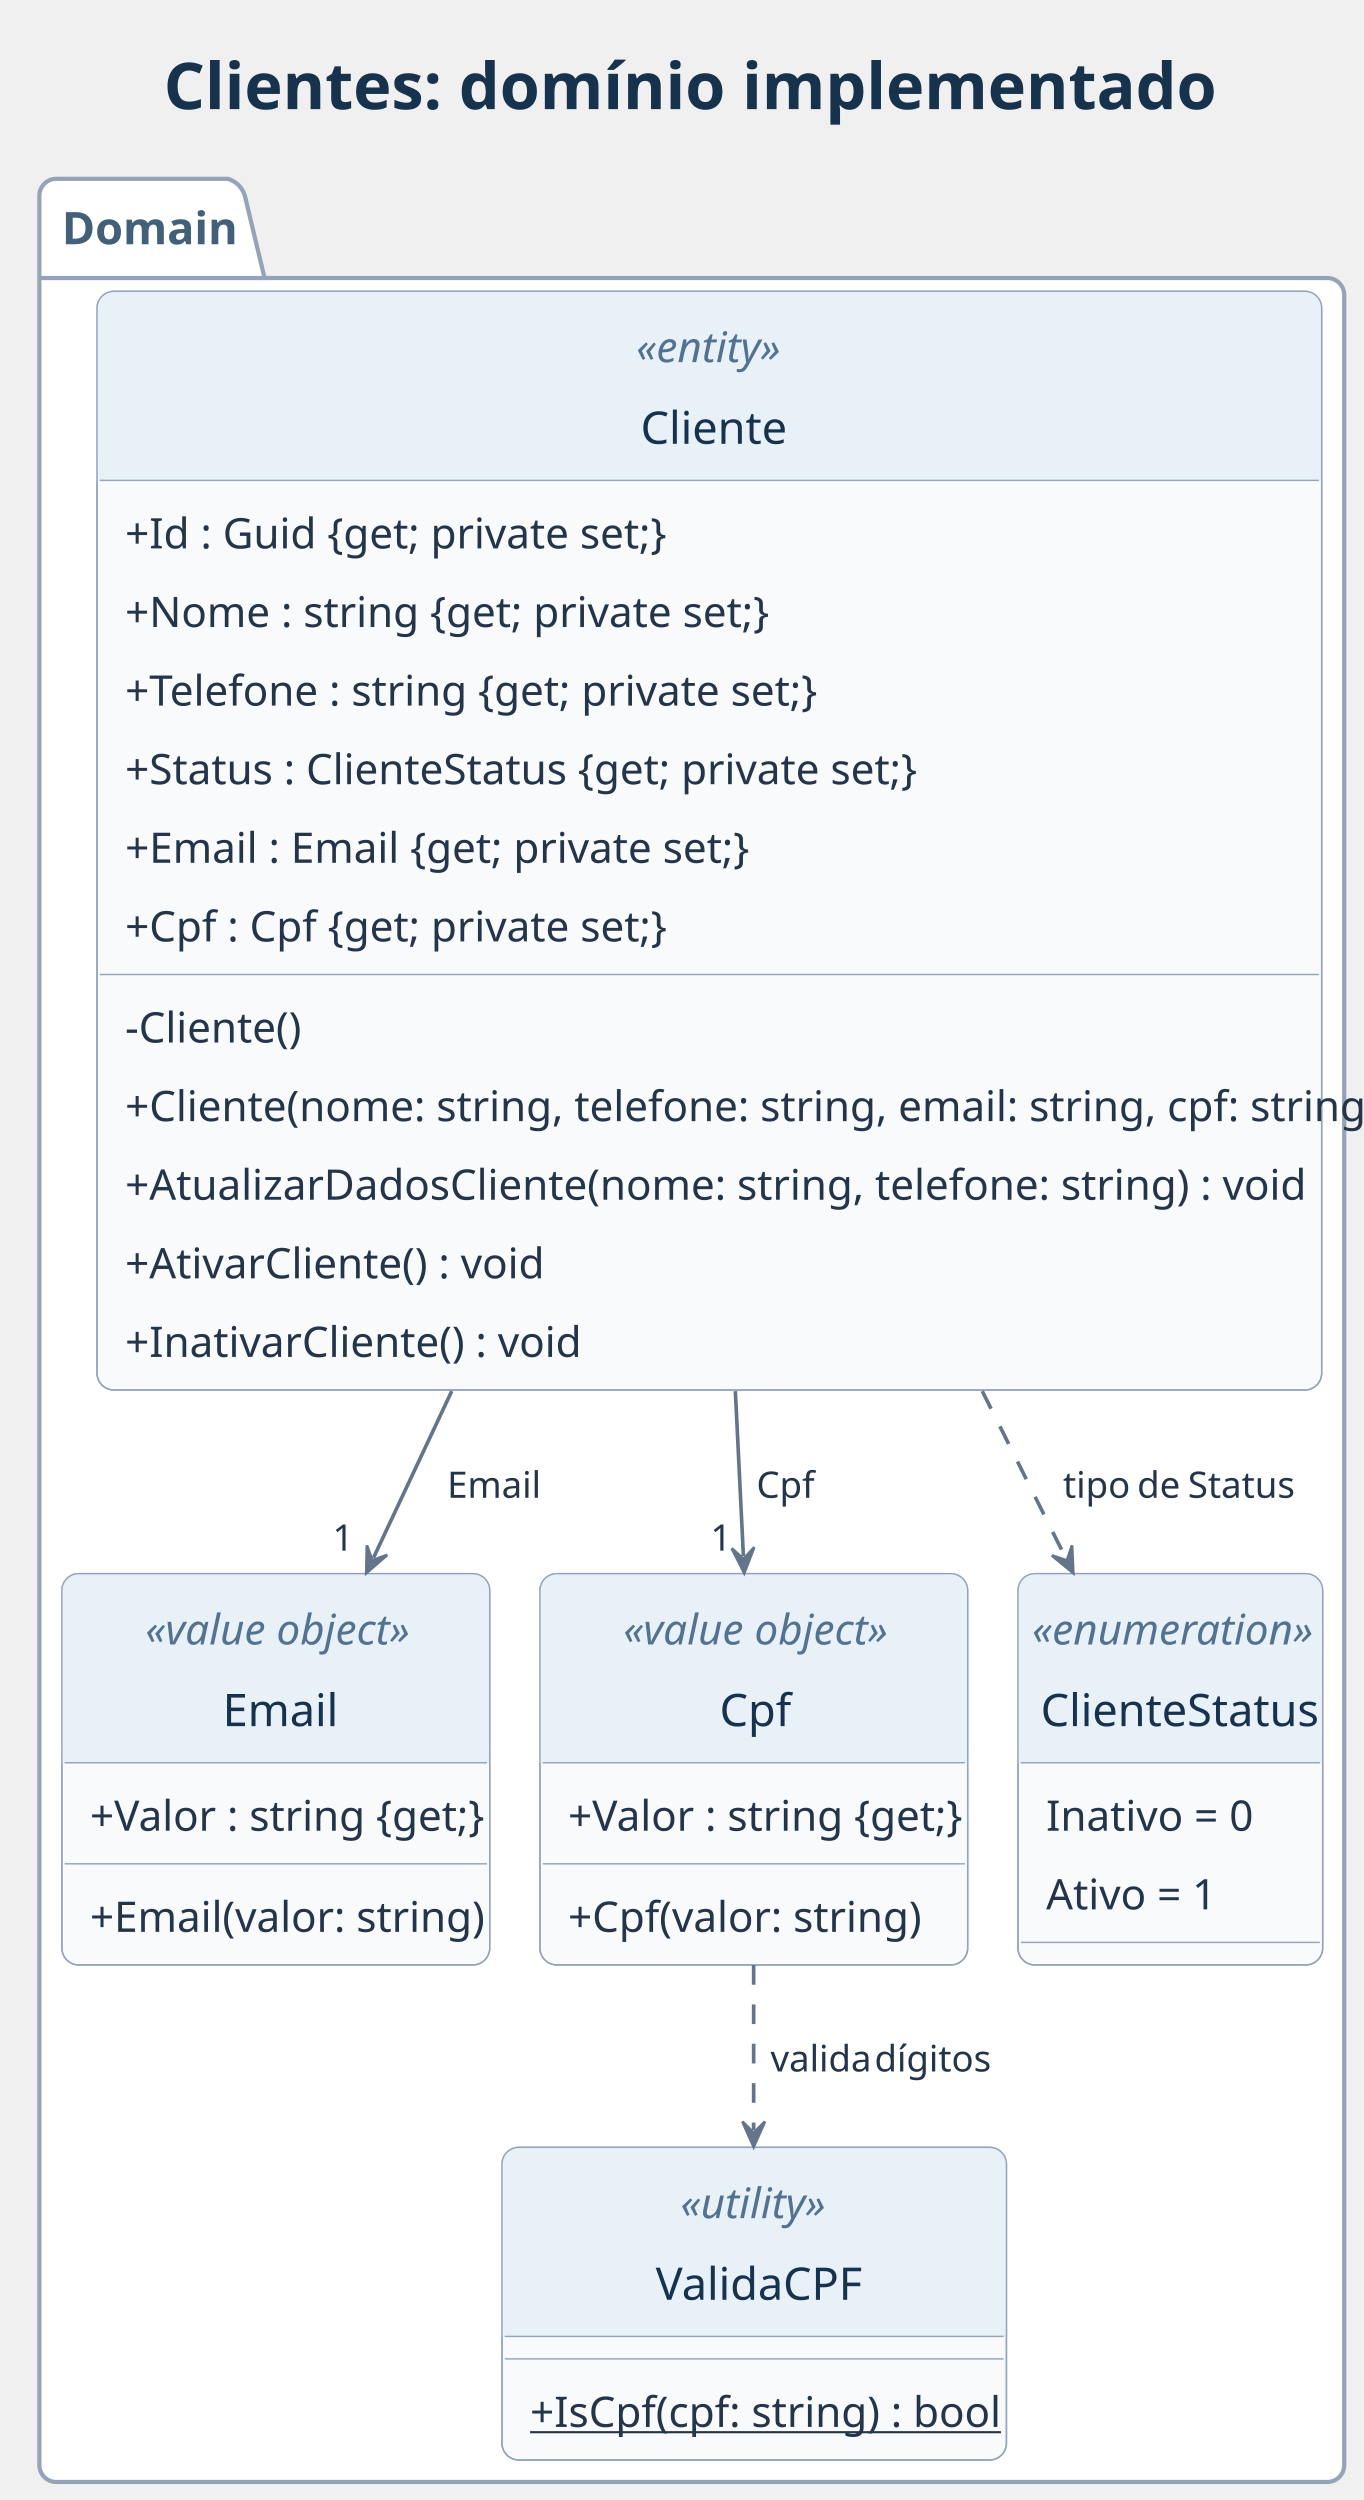
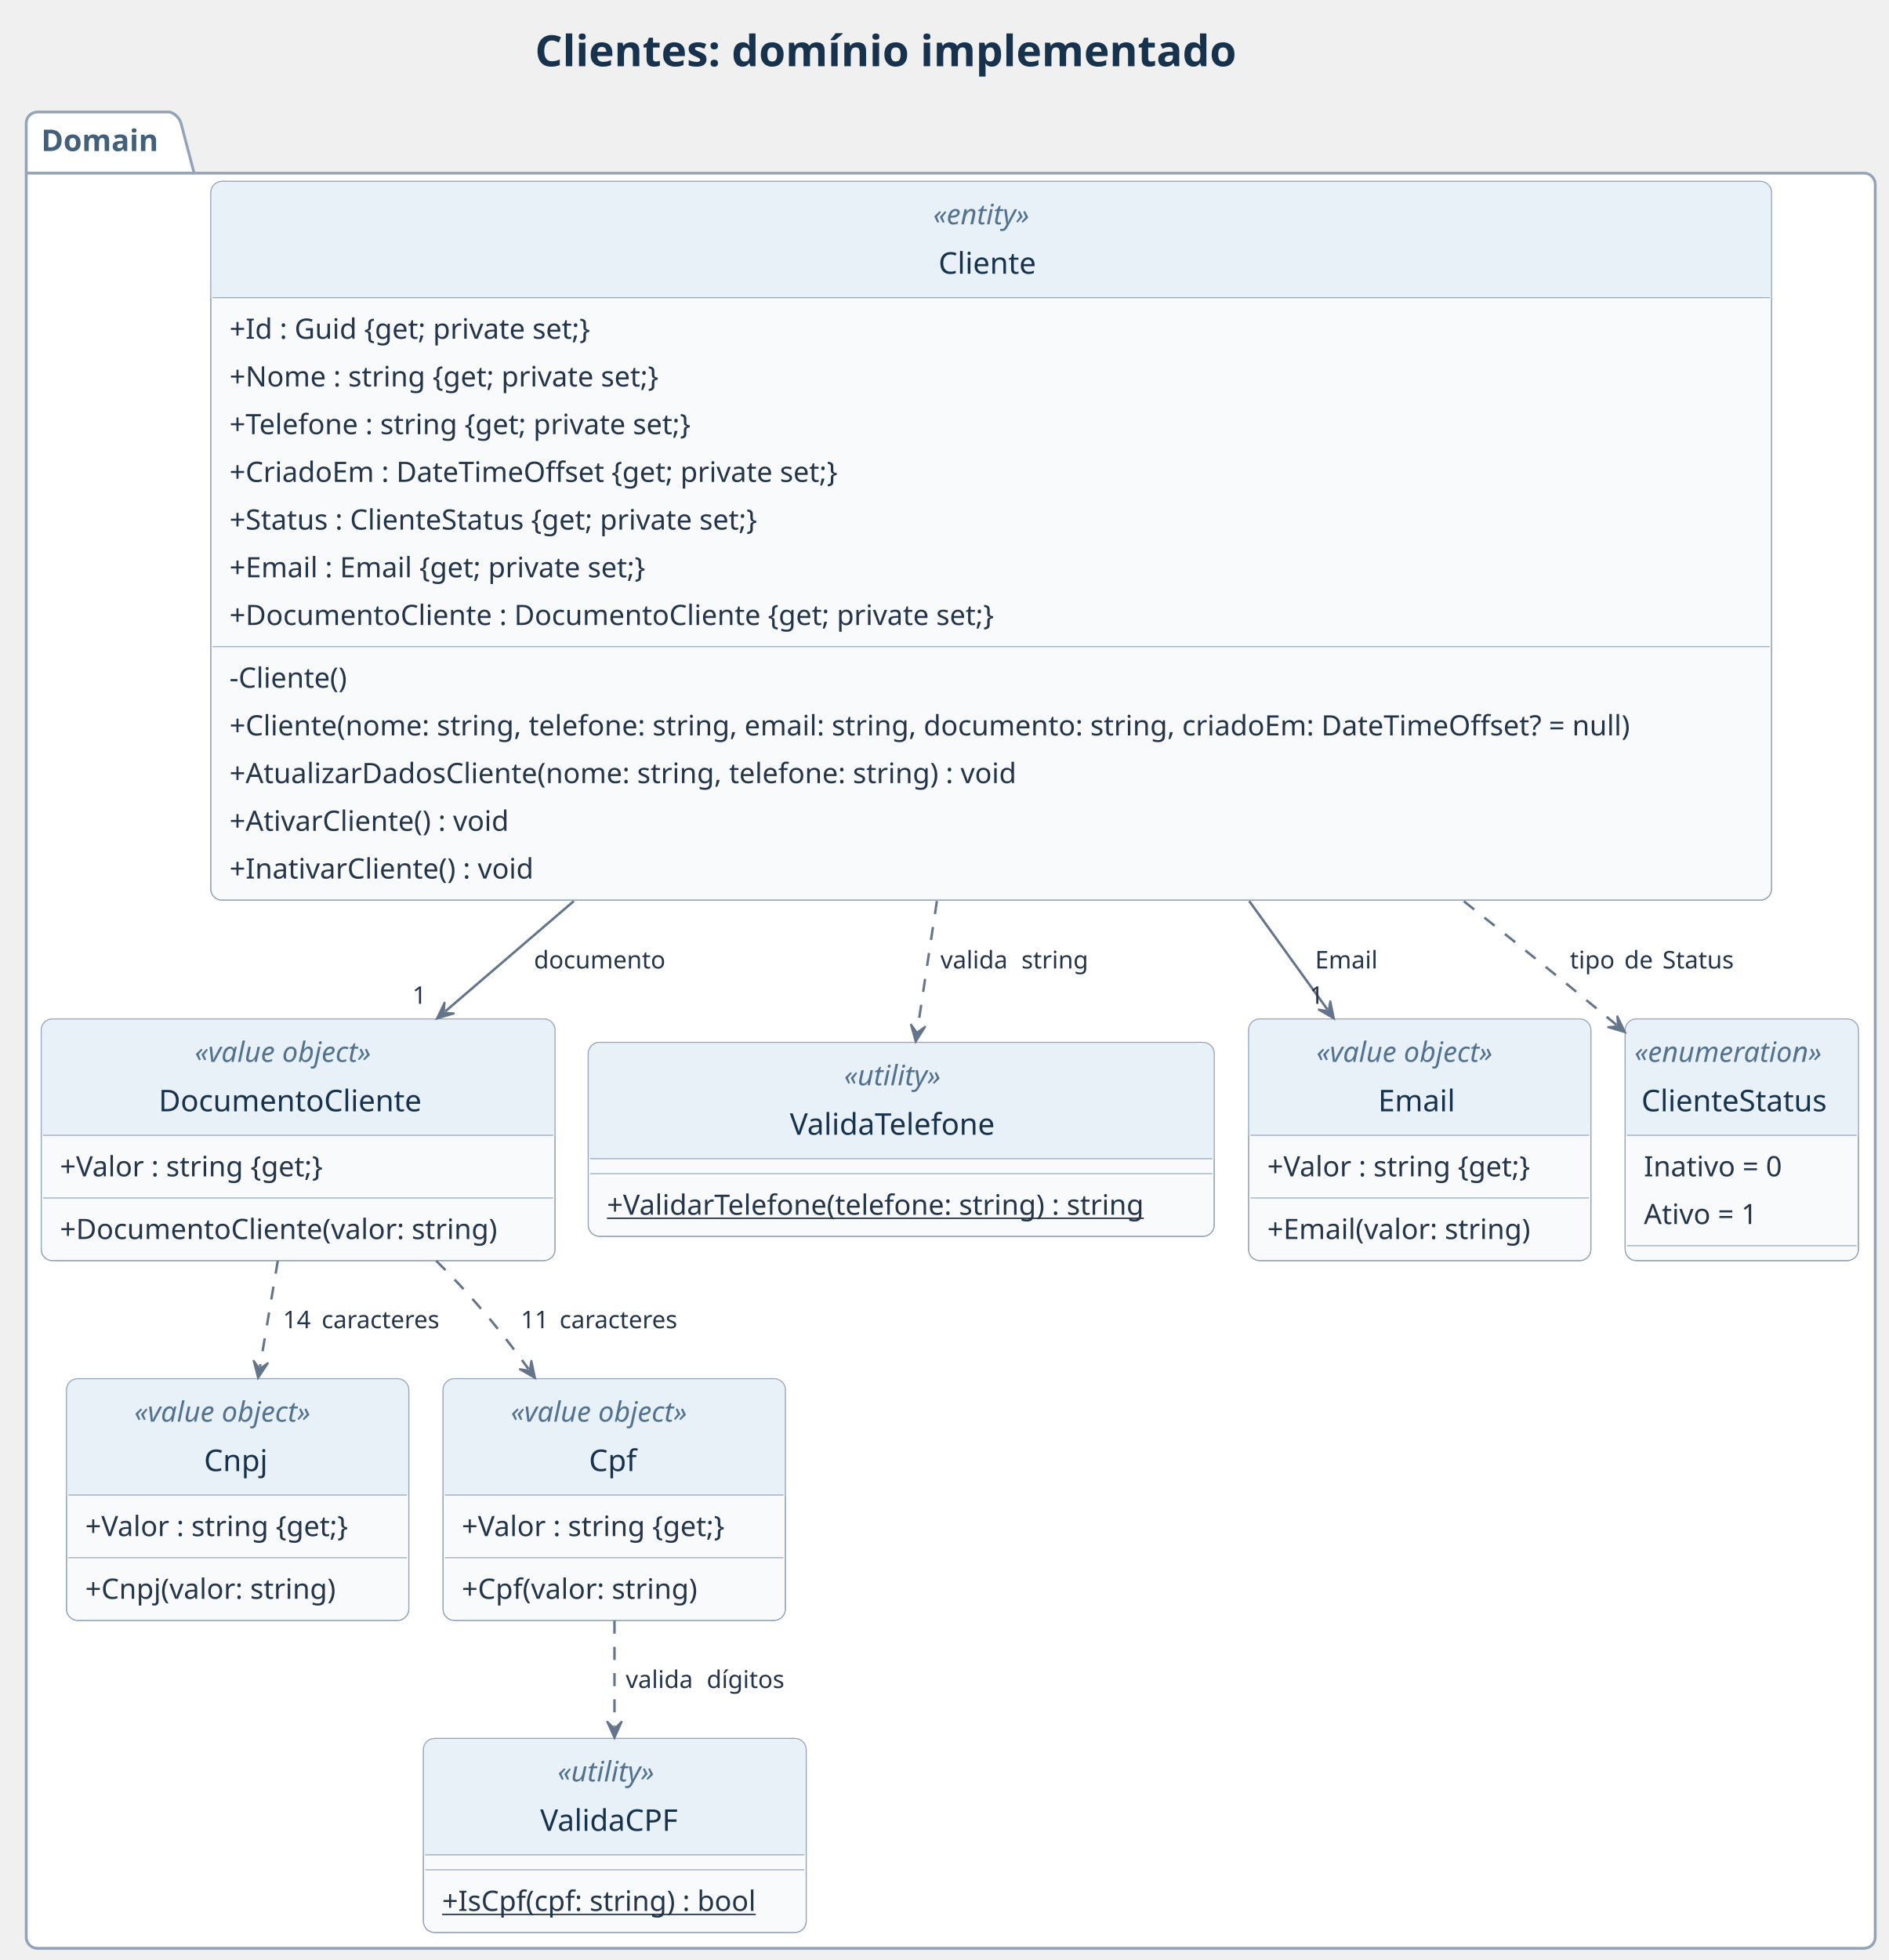
- <svg xmlns="http://www.w3.org/2000/svg" contentStyleType="text/css" data-diagram-type="CLASS" height="889px" preserveAspectRatio="none" style="width:485px;height:889px;background:#FFFFFF;" version="1.1" viewBox="0 0 485 889" width="485px" zoomAndPan="magnify">
+ <svg xmlns="http://www.w3.org/2000/svg" contentStyleType="text/css" data-diagram-type="CLASS" height="1046px" preserveAspectRatio="none" style="width:1008px;height:1046px;background:#FFFFFF;" version="1.1" viewBox="0 0 1008 1046" width="1008px" zoomAndPan="magnify">
  <defs />
  <g>
-     <text fill="#17324D" font-family="Segoe UI" font-size="23" font-weight="bold" lengthAdjust="spacing" textLength="352.536" x="58.232" y="38.819">Clientes: domínio implementado</text>
-     <g class="cluster" data-entity="Domain" data-source-line="4" data-uid="ent0002" id="cluster_Domain">
-       <path d="M20,63.592 L81.07,63.592 A9,9 0 0 1 87.07,69.592 L94.07,98.873 L472,98.873 A6,6 0 0 1 478,104.873 L478,876.592 A6,6 0 0 1 472,882.592 L20,882.592 A6,6 0 0 1 14,876.592 L14,69.592 A6,6 0 0 1 20,63.592" fill="#FFFFFF" style="stroke:#94A3B8;stroke-width:1.5;" />
-       <line style="stroke:#94A3B8;stroke-width:1.5;" x1="14" x2="94.07" y1="98.873" y2="98.873" />
-       <text fill="#43607A" font-family="Segoe UI" font-size="16" font-weight="bold" lengthAdjust="spacing" textLength="59.07" x="22" y="86.857">Domain</text>
+     <g class="title" data-source-line="3">
+       <text fill="#17324D" font-family="'Segoe UI'" font-size="23" font-weight="bold" lengthAdjust="spacing" textLength="420.806" x="285.597" y="35.349">Clientes: domínio implementado</text>
    </g>
-     <g class="entity" data-entity="Cliente" data-source-line="5" data-uid="ent0003" id="entity_Cliente">
-       <rect fill="#F8FAFC" height="390.695" rx="6" ry="6" style="stroke:#94A3B8;stroke-width:0.5;" width="435.488" x="34.5" y="103.592" />
-       <rect fill="#E8F0F8" height="67.232" rx="6" ry="6" style="stroke:#E8F0F8;stroke-width:0.5;" width="435.488" x="34.5" y="103.592" />
-       <rect fill="#E8F0F8" height="6" style="stroke:#E8F0F8;stroke-width:0.5;" width="435.488" x="34.5" y="164.824" />
-       <rect fill="none" height="390.695" rx="6" ry="6" style="stroke:#94A3B8;stroke-width:0.5;" width="435.488" x="34.5" y="103.592" />
-       <text fill="#52728F" font-family="Segoe UI" font-size="15" font-style="italic" lengthAdjust="spacing" textLength="51.995" x="226.247" y="128.778">«entity»</text>
-       <text fill="#17324D" font-family="Segoe UI" font-size="16" lengthAdjust="spacing" textLength="48.867" x="227.81" y="157.809">Cliente</text>
-       <line style="stroke:#94A3B8;stroke-width:0.5;" x1="35.5" x2="468.988" y1="170.824" y2="170.824" />
-       <text fill="#243449" font-family="Segoe UI" font-size="15" lengthAdjust="spacing" textLength="180.147" x="44.5" y="195.011">+Id : Guid {get; private set;}</text>
-       <text fill="#243449" font-family="Segoe UI" font-size="15" lengthAdjust="spacing" textLength="214.468" x="44.5" y="222.962">+Nome : string {get; private set;}</text>
-       <text fill="#243449" font-family="Segoe UI" font-size="15" lengthAdjust="spacing" textLength="230.691" x="44.5" y="250.913">+Telefone : string {get; private set;}</text>
-       <text fill="#243449" font-family="Segoe UI" font-size="15" lengthAdjust="spacing" textLength="263.13" x="44.5" y="278.864">+Status : ClienteStatus {get; private set;}</text>
-       <text fill="#243449" font-family="Segoe UI" font-size="15" lengthAdjust="spacing" textLength="206.887" x="44.5" y="306.815">+Email : Email {get; private set;}</text>
-       <text fill="#243449" font-family="Segoe UI" font-size="15" lengthAdjust="spacing" textLength="181.677" x="44.5" y="334.767">+Cpf : Cpf {get; private set;}</text>
-       <line style="stroke:#94A3B8;stroke-width:0.5;" x1="35.5" x2="468.988" y1="346.531" y2="346.531" />
-       <text fill="#243449" font-family="Segoe UI" font-size="15" lengthAdjust="spacing" textLength="60.864" x="44.5" y="370.718">-Cliente()</text>
-       <text fill="#243449" font-family="Segoe UI" font-size="15" lengthAdjust="spacing" textLength="415.488" x="44.5" y="398.669">+Cliente(nome: string, telefone: string, email: string, cpf: string)</text>
-       <text fill="#243449" font-family="Segoe UI" font-size="15" lengthAdjust="spacing" textLength="394.526" x="44.5" y="426.62">+AtualizarDadosCliente(nome: string, telefone: string) : void</text>
-       <text fill="#243449" font-family="Segoe UI" font-size="15" lengthAdjust="spacing" textLength="143.459" x="44.5" y="454.571">+AtivarCliente() : void</text>
-       <text fill="#243449" font-family="Segoe UI" font-size="15" lengthAdjust="spacing" textLength="153.897" x="44.5" y="482.522">+InativarCliente() : void</text>
+     <g class="cluster" data-qualified-name="Domain" data-source-line="4" id="ent0002">
+       <path d="M20,59.773 L90.617,59.773 A9,9 0 0 1 96.617,65.773 L103.617,92.398 L995,92.398 A6,6 0 0 1 1001,98.398 L1001,1033.773 A6,6 0 0 1 995,1039.773 L20,1039.773 A6,6 0 0 1 14,1033.773 L14,65.773 A6,6 0 0 1 20,59.773" fill="#FFFFFF" style="stroke:#94A3B8;stroke-width:1.5;" />
+       <line style="stroke:#94A3B8;stroke-width:1.5;" x1="14" x2="103.617" y1="92.398" y2="92.398" />
+       <text fill="#43607A" font-family="'Segoe UI'" font-size="16" font-weight="bold" lengthAdjust="spacing" textLength="68.617" x="22" y="80.625">Domain</text>
    </g>
-     <g class="entity" data-entity="Email" data-source-line="18" data-uid="ent0004" id="entity_Email">
-       <rect fill="#F8FAFC" height="139.135" rx="6" ry="6" style="stroke:#94A3B8;stroke-width:0.5;" width="152.151" x="22" y="559.592" />
-       <rect fill="#E8F0F8" height="67.232" rx="6" ry="6" style="stroke:#E8F0F8;stroke-width:0.5;" width="152.151" x="22" y="559.592" />
-       <rect fill="#E8F0F8" height="6" style="stroke:#E8F0F8;stroke-width:0.5;" width="152.151" x="22" y="620.824" />
-       <rect fill="none" height="139.135" rx="6" ry="6" style="stroke:#94A3B8;stroke-width:0.5;" width="152.151" x="22" y="559.592" />
-       <text fill="#52728F" font-family="Segoe UI" font-size="15" font-style="italic" lengthAdjust="spacing" textLength="92.783" x="51.684" y="584.778">«value object»</text>
-       <text fill="#17324D" font-family="Segoe UI" font-size="16" lengthAdjust="spacing" textLength="37.766" x="79.193" y="613.809">Email</text>
-       <line style="stroke:#94A3B8;stroke-width:0.5;" x1="23" x2="173.151" y1="626.824" y2="626.824" />
-       <text fill="#243449" font-family="Segoe UI" font-size="15" lengthAdjust="spacing" textLength="132.107" x="32" y="651.011">+Valor : string {get;}</text>
-       <line style="stroke:#94A3B8;stroke-width:0.5;" x1="23" x2="173.151" y1="662.775" y2="662.775" />
-       <text fill="#243449" font-family="Segoe UI" font-size="15" lengthAdjust="spacing" textLength="132.151" x="32" y="686.962">+Email(valor: string)</text>
+     <g class="entity" data-qualified-name="Domain.Cliente" data-source-line="5" id="ent0003">
+       <rect fill="#F8FAFC" height="383.617" rx="6" ry="6" style="stroke:#94A3B8;stroke-width:0.5;" width="833.157" x="112.5" y="96.773" />
+       <rect fill="#E8F0F8" height="62.086" rx="6" ry="6" style="stroke:#E8F0F8;stroke-width:0.5;" width="833.157" x="112.5" y="96.773" />
+       <rect fill="#E8F0F8" height="6" style="stroke:#E8F0F8;stroke-width:0.5;" width="833.157" x="112.5" y="152.859" />
+       <rect fill="none" height="383.617" rx="6" ry="6" style="stroke:#94A3B8;stroke-width:0.5;" width="833.157" x="112.5" y="96.773" />
+       <text fill="#52728F" font-family="Segoe UI" font-size="15" font-style="italic" lengthAdjust="spacing" textLength="61.897" x="498.13" y="119.697">«entity»</text>
+       <text fill="#17324D" font-family="'Segoe UI'" font-size="16" lengthAdjust="spacing" textLength="56.164" x="500.996" y="146.086">Cliente</text>
+       <line style="stroke:#94A3B8;stroke-width:0.5;" x1="113.5" x2="944.657" y1="158.859" y2="158.859" />
+       <text fill="#243449" font-family="'Segoe UI'" font-size="15" lengthAdjust="spacing" textLength="220.012" x="122.5" y="180.783">+Id : Guid {get; private set;}</text>
+       <text fill="#243449" font-family="'Segoe UI'" font-size="15" lengthAdjust="spacing" textLength="258.545" x="122.5" y="206.244">+Nome : string {get; private set;}</text>
+       <text fill="#243449" font-family="'Segoe UI'" font-size="15" lengthAdjust="spacing" textLength="279.287" x="122.5" y="231.705">+Telefone : string {get; private set;}</text>
+       <text fill="#243449" font-family="'Segoe UI'" font-size="15" lengthAdjust="spacing" textLength="362.351" x="122.5" y="257.166">+CriadoEm : DateTimeOffset {get; private set;}</text>
+       <text fill="#243449" font-family="'Segoe UI'" font-size="15" lengthAdjust="spacing" textLength="319.497" x="122.5" y="282.627">+Status : ClienteStatus {get; private set;}</text>
+       <text fill="#243449" font-family="'Segoe UI'" font-size="15" lengthAdjust="spacing" textLength="254.48" x="122.5" y="308.087">+Email : Email {get; private set;}</text>
+       <text fill="#243449" font-family="'Segoe UI'" font-size="15" lengthAdjust="spacing" textLength="450.33" x="122.5" y="333.548">+DocumentoCliente : DocumentoCliente {get; private set;}</text>
+       <line style="stroke:#94A3B8;stroke-width:0.5;" x1="113.5" x2="944.657" y1="345.086" y2="345.086" />
+       <text fill="#243449" font-family="'Segoe UI'" font-size="15" lengthAdjust="spacing" textLength="69.77" x="122.5" y="367.009">-Cliente()</text>
+       <text fill="#243449" font-family="'Segoe UI'" font-size="15" lengthAdjust="spacing" textLength="813.157" x="122.5" y="392.47">+Cliente(nome: string, telefone: string, email: string, documento: string, criadoEm: DateTimeOffset? = null)</text>
+       <text fill="#243449" font-family="'Segoe UI'" font-size="15" lengthAdjust="spacing" textLength="456.445" x="122.5" y="417.931">+AtualizarDadosCliente(nome: string, telefone: string) : void</text>
+       <text fill="#243449" font-family="'Segoe UI'" font-size="15" lengthAdjust="spacing" textLength="167.805" x="122.5" y="443.392">+AtivarCliente() : void</text>
+       <text fill="#243449" font-family="'Segoe UI'" font-size="15" lengthAdjust="spacing" textLength="180.667" x="122.5" y="468.853">+InativarCliente() : void</text>
    </g>
-     <g class="entity" data-entity="Cpf" data-source-line="22" data-uid="ent0005" id="entity_Cpf">
-       <rect fill="#F8FAFC" height="139.135" rx="6" ry="6" style="stroke:#94A3B8;stroke-width:0.5;" width="152.107" x="192" y="559.592" />
-       <rect fill="#E8F0F8" height="67.232" rx="6" ry="6" style="stroke:#E8F0F8;stroke-width:0.5;" width="152.107" x="192" y="559.592" />
-       <rect fill="#E8F0F8" height="6" style="stroke:#E8F0F8;stroke-width:0.5;" width="152.107" x="192" y="620.824" />
-       <rect fill="none" height="139.135" rx="6" ry="6" style="stroke:#94A3B8;stroke-width:0.5;" width="152.107" x="192" y="559.592" />
-       <text fill="#52728F" font-family="Segoe UI" font-size="15" font-style="italic" lengthAdjust="spacing" textLength="92.783" x="221.662" y="584.778">«value object»</text>
-       <text fill="#17324D" font-family="Segoe UI" font-size="16" lengthAdjust="spacing" textLength="24.32" x="255.893" y="613.809">Cpf</text>
-       <line style="stroke:#94A3B8;stroke-width:0.5;" x1="193" x2="343.107" y1="626.824" y2="626.824" />
-       <text fill="#243449" font-family="Segoe UI" font-size="15" lengthAdjust="spacing" textLength="132.107" x="202" y="651.011">+Valor : string {get;}</text>
-       <line style="stroke:#94A3B8;stroke-width:0.5;" x1="193" x2="343.107" y1="662.775" y2="662.775" />
-       <text fill="#243449" font-family="Segoe UI" font-size="15" lengthAdjust="spacing" textLength="119.546" x="202" y="686.962">+Cpf(valor: string)</text>
+     <g class="entity" data-qualified-name="Domain.DocumentoCliente" data-source-line="19" id="ent0004">
+       <rect fill="#F8FAFC" height="129.008" rx="6" ry="6" style="stroke:#94A3B8;stroke-width:0.5;" width="274.275" x="22" y="543.773" />
+       <rect fill="#E8F0F8" height="62.086" rx="6" ry="6" style="stroke:#E8F0F8;stroke-width:0.5;" width="274.275" x="22" y="543.773" />
+       <rect fill="#E8F0F8" height="6" style="stroke:#E8F0F8;stroke-width:0.5;" width="274.275" x="22" y="599.859" />
+       <rect fill="none" height="129.008" rx="6" ry="6" style="stroke:#94A3B8;stroke-width:0.5;" width="274.275" x="22" y="543.773" />
+       <text fill="#52728F" font-family="Segoe UI" font-size="15" font-style="italic" lengthAdjust="spacing" textLength="110.317" x="103.979" y="566.697">«value object»</text>
+       <text fill="#17324D" font-family="'Segoe UI'" font-size="16" lengthAdjust="spacing" textLength="148.844" x="84.716" y="593.086">DocumentoCliente</text>
+       <line style="stroke:#94A3B8;stroke-width:0.5;" x1="23" x2="295.275" y1="605.859" y2="605.859" />
+       <text fill="#243449" font-family="'Segoe UI'" font-size="15" lengthAdjust="spacing" textLength="162.722" x="32" y="627.783">+Valor : string {get;}</text>
+       <line style="stroke:#94A3B8;stroke-width:0.5;" x1="23" x2="295.275" y1="639.32" y2="639.32" />
+       <text fill="#243449" font-family="'Segoe UI'" font-size="15" lengthAdjust="spacing" textLength="254.275" x="32" y="661.244">+DocumentoCliente(valor: string)</text>
    </g>
-     <g class="entity" data-entity="ClienteStatus" data-source-line="26" data-uid="ent0006" id="entity_ClienteStatus">
-       <rect fill="#F8FAFC" height="139.135" rx="6" ry="6" style="stroke:#94A3B8;stroke-width:0.5;" width="108.342" x="362" y="559.592" />
-       <rect fill="#E8F0F8" height="67.232" rx="6" ry="6" style="stroke:#E8F0F8;stroke-width:0.5;" width="108.342" x="362" y="559.592" />
-       <rect fill="#E8F0F8" height="6" style="stroke:#E8F0F8;stroke-width:0.5;" width="108.342" x="362" y="620.824" />
-       <rect fill="none" height="139.135" rx="6" ry="6" style="stroke:#94A3B8;stroke-width:0.5;" width="108.342" x="362" y="559.592" />
-       <text fill="#52728F" font-family="Segoe UI" font-size="15" font-style="italic" lengthAdjust="spacing" textLength="98.342" x="367" y="584.778">«enumeration»</text>
-       <text fill="#17324D" font-family="Segoe UI" font-size="16" lengthAdjust="spacing" textLength="92.195" x="370.074" y="613.809">ClienteStatus</text>
-       <line style="stroke:#94A3B8;stroke-width:0.5;" x1="363" x2="469.342" y1="626.824" y2="626.824" />
-       <text fill="#243449" font-family="Segoe UI" font-size="15" lengthAdjust="spacing" textLength="71.367" x="372" y="651.011">Inativo = 0</text>
-       <text fill="#243449" font-family="Segoe UI" font-size="15" lengthAdjust="spacing" textLength="60.93" x="372" y="678.962">Ativo = 1</text>
-       <line style="stroke:#94A3B8;stroke-width:0.5;" x1="363" x2="469.342" y1="690.727" y2="690.727" />
+     <g class="entity" data-qualified-name="Domain.Cnpj" data-source-line="23" id="ent0005">
+       <rect fill="#F8FAFC" height="129.008" rx="6" ry="6" style="stroke:#94A3B8;stroke-width:0.5;" width="182.722" x="35.5" y="735.773" />
+       <rect fill="#E8F0F8" height="62.086" rx="6" ry="6" style="stroke:#E8F0F8;stroke-width:0.5;" width="182.722" x="35.5" y="735.773" />
+       <rect fill="#E8F0F8" height="6" style="stroke:#E8F0F8;stroke-width:0.5;" width="182.722" x="35.5" y="791.859" />
+       <rect fill="none" height="129.008" rx="6" ry="6" style="stroke:#94A3B8;stroke-width:0.5;" width="182.722" x="35.5" y="735.773" />
+       <text fill="#52728F" font-family="Segoe UI" font-size="15" font-style="italic" lengthAdjust="spacing" textLength="110.317" x="71.702" y="758.697">«value object»</text>
+       <text fill="#17324D" font-family="'Segoe UI'" font-size="16" lengthAdjust="spacing" textLength="35.914" x="108.904" y="785.086">Cnpj</text>
+       <line style="stroke:#94A3B8;stroke-width:0.5;" x1="36.5" x2="217.222" y1="797.859" y2="797.859" />
+       <text fill="#243449" font-family="'Segoe UI'" font-size="15" lengthAdjust="spacing" textLength="162.722" x="45.5" y="819.783">+Valor : string {get;}</text>
+       <line style="stroke:#94A3B8;stroke-width:0.5;" x1="36.5" x2="217.222" y1="831.32" y2="831.32" />
+       <text fill="#243449" font-family="'Segoe UI'" font-size="15" lengthAdjust="spacing" textLength="148.403" x="45.5" y="853.244">+Cnpj(valor: string)</text>
    </g>
-     <g class="entity" data-entity="ValidaCPF" data-source-line="30" data-uid="ent0007" id="entity_ValidaCPF">
-       <rect fill="#F8FAFC" height="111.184" rx="6" ry="6" style="stroke:#94A3B8;stroke-width:0.5;" width="179.39" x="178.5" y="763.592" />
-       <rect fill="#E8F0F8" height="67.232" rx="6" ry="6" style="stroke:#E8F0F8;stroke-width:0.5;" width="179.39" x="178.5" y="763.592" />
-       <rect fill="#E8F0F8" height="6" style="stroke:#E8F0F8;stroke-width:0.5;" width="179.39" x="178.5" y="824.824" />
-       <rect fill="none" height="111.184" rx="6" ry="6" style="stroke:#94A3B8;stroke-width:0.5;" width="179.39" x="178.5" y="763.592" />
-       <text fill="#52728F" font-family="Segoe UI" font-size="15" font-style="italic" lengthAdjust="spacing" textLength="52.398" x="241.996" y="788.778">«utility»</text>
-       <text fill="#17324D" font-family="Segoe UI" font-size="16" lengthAdjust="spacing" textLength="70.07" x="233.16" y="817.809">ValidaCPF</text>
-       <line style="stroke:#94A3B8;stroke-width:0.5;" x1="179.5" x2="356.89" y1="830.824" y2="830.824" />
-       <line style="stroke:#94A3B8;stroke-width:0.5;" x1="179.5" x2="356.89" y1="838.824" y2="838.824" />
-       <text fill="#243449" font-family="Segoe UI" font-size="15" lengthAdjust="spacing" text-decoration="underline" textLength="159.39" x="188.5" y="863.011">+IsCpf(cpf: string) : bool</text>
+     <g class="entity" data-qualified-name="Domain.ValidaTelefone" data-source-line="27" id="ent0006">
+       <rect fill="#F8FAFC" height="103.547" rx="6" ry="6" style="stroke:#94A3B8;stroke-width:0.5;" width="334.15" x="314" y="556.273" />
+       <rect fill="#E8F0F8" height="62.086" rx="6" ry="6" style="stroke:#E8F0F8;stroke-width:0.5;" width="334.15" x="314" y="556.273" />
+       <rect fill="#E8F0F8" height="6" style="stroke:#E8F0F8;stroke-width:0.5;" width="334.15" x="314" y="612.359" />
+       <rect fill="none" height="103.547" rx="6" ry="6" style="stroke:#94A3B8;stroke-width:0.5;" width="334.15" x="314" y="556.273" />
+       <text fill="#52728F" font-family="Segoe UI" font-size="15" font-style="italic" lengthAdjust="spacing" textLength="61.003" x="450.574" y="579.197">«utility»</text>
+       <text fill="#17324D" font-family="'Segoe UI'" font-size="16" lengthAdjust="spacing" textLength="118.914" x="421.618" y="605.586">ValidaTelefone</text>
+       <line style="stroke:#94A3B8;stroke-width:0.5;" x1="315" x2="647.15" y1="618.359" y2="618.359" />
+       <line style="stroke:#94A3B8;stroke-width:0.5;" x1="315" x2="647.15" y1="626.359" y2="626.359" />
+       <text fill="#243449" font-family="'Segoe UI'" font-size="15" lengthAdjust="spacing" text-decoration="underline" textLength="314.15" x="324" y="648.283">+ValidarTelefone(telefone: string) : string</text>
    </g>
-     <g class="link" data-entity-1="Cliente" data-entity-2="Email" data-uid="lnk8" id="link_Cliente_Email">
-       <polygon fill="#64748B" points="130.26,559.382,137.706,552.936,132.385,554.856,130.464,549.535,130.26,559.382" style="stroke:#64748B;stroke-width:1;" />
-       <path d="M160.638,494.682 C149.821,517.719 141.947,534.49 132.81,553.951" fill="none" style="stroke:#64748B;stroke-width:1.3;" />
-       <text fill="#243449" font-family="Segoe UI" font-size="13" lengthAdjust="spacing" textLength="30.685" x="159" y="532.62">Email</text>
-       <text fill="#243449" font-family="Segoe UI" font-size="13" lengthAdjust="spacing" textLength="7.008" x="118.26" y="551.41">1</text>
+     <g class="entity" data-qualified-name="Domain.Email" data-source-line="30" id="ent0007">
+       <rect fill="#F8FAFC" height="129.008" rx="6" ry="6" style="stroke:#94A3B8;stroke-width:0.5;" width="182.722" x="666.5" y="543.773" />
+       <rect fill="#E8F0F8" height="62.086" rx="6" ry="6" style="stroke:#E8F0F8;stroke-width:0.5;" width="182.722" x="666.5" y="543.773" />
+       <rect fill="#E8F0F8" height="6" style="stroke:#E8F0F8;stroke-width:0.5;" width="182.722" x="666.5" y="599.859" />
+       <rect fill="none" height="129.008" rx="6" ry="6" style="stroke:#94A3B8;stroke-width:0.5;" width="182.722" x="666.5" y="543.773" />
+       <text fill="#52728F" font-family="Segoe UI" font-size="15" font-style="italic" lengthAdjust="spacing" textLength="110.317" x="702.702" y="566.697">«value object»</text>
+       <text fill="#17324D" font-family="'Segoe UI'" font-size="16" lengthAdjust="spacing" textLength="44.391" x="735.666" y="593.086">Email</text>
+       <line style="stroke:#94A3B8;stroke-width:0.5;" x1="667.5" x2="848.222" y1="605.859" y2="605.859" />
+       <text fill="#243449" font-family="'Segoe UI'" font-size="15" lengthAdjust="spacing" textLength="162.722" x="676.5" y="627.783">+Valor : string {get;}</text>
+       <line style="stroke:#94A3B8;stroke-width:0.5;" x1="667.5" x2="848.222" y1="639.32" y2="639.32" />
+       <text fill="#243449" font-family="'Segoe UI'" font-size="15" lengthAdjust="spacing" textLength="156.35" x="676.5" y="661.244">+Email(valor: string)</text>
    </g>
-     <g class="link" data-entity-1="Cliente" data-entity-2="Cpf" data-uid="lnk9" id="link_Cliente_Cpf">
-       <polygon fill="#64748B" points="264.648,559.382,268.205,550.198,264.405,554.388,260.215,550.588,264.648,559.382" style="stroke:#64748B;stroke-width:1;" />
-       <path d="M261.492,494.682 C262.616,517.719 263.407,533.928 264.356,553.389" fill="none" style="stroke:#64748B;stroke-width:1.3;" />
-       <text fill="#243449" font-family="Segoe UI" font-size="13" lengthAdjust="spacing" textLength="19.76" x="269" y="532.62">Cpf</text>
-       <text fill="#243449" font-family="Segoe UI" font-size="13" lengthAdjust="spacing" textLength="7.008" x="252.648" y="551.41">1</text>
+     <g class="entity" data-qualified-name="Domain.Cpf" data-source-line="34" id="ent0008">
+       <rect fill="#F8FAFC" height="129.008" rx="6" ry="6" style="stroke:#94A3B8;stroke-width:0.5;" width="182.722" x="236.5" y="735.773" />
+       <rect fill="#E8F0F8" height="62.086" rx="6" ry="6" style="stroke:#E8F0F8;stroke-width:0.5;" width="182.722" x="236.5" y="735.773" />
+       <rect fill="#E8F0F8" height="6" style="stroke:#E8F0F8;stroke-width:0.5;" width="182.722" x="236.5" y="791.859" />
+       <rect fill="none" height="129.008" rx="6" ry="6" style="stroke:#94A3B8;stroke-width:0.5;" width="182.722" x="236.5" y="735.773" />
+       <text fill="#52728F" font-family="Segoe UI" font-size="15" font-style="italic" lengthAdjust="spacing" textLength="110.317" x="272.702" y="758.697">«value object»</text>
+       <text fill="#17324D" font-family="'Segoe UI'" font-size="16" lengthAdjust="spacing" textLength="26.961" x="314.381" y="785.086">Cpf</text>
+       <line style="stroke:#94A3B8;stroke-width:0.5;" x1="237.5" x2="418.222" y1="797.859" y2="797.859" />
+       <text fill="#243449" font-family="'Segoe UI'" font-size="15" lengthAdjust="spacing" textLength="162.722" x="246.5" y="819.783">+Valor : string {get;}</text>
+       <line style="stroke:#94A3B8;stroke-width:0.5;" x1="237.5" x2="418.222" y1="831.32" y2="831.32" />
+       <text fill="#243449" font-family="'Segoe UI'" font-size="15" lengthAdjust="spacing" textLength="140.01" x="246.5" y="853.244">+Cpf(valor: string)</text>
    </g>
-     <g class="link" data-entity-1="Cliente" data-entity-2="ClienteStatus" data-uid="lnk10" id="link_Cliente_ClienteStatus">
-       <polygon fill="#64748B" points="381.645,559.382,381.198,549.543,379.409,554.91,374.043,553.121,381.645,559.382" style="stroke:#64748B;stroke-width:1;" />
-       <path d="M349.295,494.682 C360.813,517.719 369.231,534.554 378.962,554.016" fill="none" style="stroke:#64748B;stroke-width:1.3;stroke-dasharray:7.0,7.0;" />
-       <text fill="#243449" font-family="Segoe UI" font-size="13" lengthAdjust="spacing" textLength="22.814" x="378" y="532.62">tipo</text>
-       <text fill="#243449" font-family="Segoe UI" font-size="13" lengthAdjust="spacing" textLength="3.561" x="400.813" y="532.62"> </text>
-       <text fill="#243449" font-family="Segoe UI" font-size="13" lengthAdjust="spacing" textLength="14.454" x="404.375" y="532.62">de</text>
-       <text fill="#243449" font-family="Segoe UI" font-size="13" lengthAdjust="spacing" textLength="3.561" x="418.828" y="532.62"> </text>
-       <text fill="#243449" font-family="Segoe UI" font-size="13" lengthAdjust="spacing" textLength="35.204" x="422.389" y="532.62">Status</text>
+     <g class="entity" data-qualified-name="Domain.ClienteStatus" data-source-line="38" id="ent0009">
+       <rect fill="#F8FAFC" height="129.008" rx="6" ry="6" style="stroke:#94A3B8;stroke-width:0.5;" width="124.529" x="867.5" y="543.773" />
+       <rect fill="#E8F0F8" height="62.086" rx="6" ry="6" style="stroke:#E8F0F8;stroke-width:0.5;" width="124.529" x="867.5" y="543.773" />
+       <rect fill="#E8F0F8" height="6" style="stroke:#E8F0F8;stroke-width:0.5;" width="124.529" x="867.5" y="599.859" />
+       <rect fill="none" height="129.008" rx="6" ry="6" style="stroke:#94A3B8;stroke-width:0.5;" width="124.529" x="867.5" y="543.773" />
+       <text fill="#52728F" font-family="Segoe UI" font-size="15" font-style="italic" lengthAdjust="spacing" textLength="114.529" x="872.5" y="566.697">«enumeration»</text>
+       <text fill="#17324D" font-family="'Segoe UI'" font-size="16" lengthAdjust="spacing" textLength="107.148" x="876.19" y="593.086">ClienteStatus</text>
+       <line style="stroke:#94A3B8;stroke-width:0.5;" x1="868.5" x2="991.029" y1="605.859" y2="605.859" />
+       <text fill="#243449" font-family="'Segoe UI'" font-size="15" lengthAdjust="spacing" textLength="82.874" x="877.5" y="627.783">Inativo = 0</text>
+       <text fill="#243449" font-family="'Segoe UI'" font-size="15" lengthAdjust="spacing" textLength="70.012" x="877.5" y="653.244">Ativo = 1</text>
+       <line style="stroke:#94A3B8;stroke-width:0.5;" x1="868.5" x2="991.029" y1="664.781" y2="664.781" />
    </g>
-     <g class="link" data-entity-1="Cpf" data-entity-2="ValidaCPF" data-uid="lnk11" id="link_Cpf_ValidaCPF">
-       <polygon fill="#64748B" points="268,763.43,272,754.43,268,758.43,264,754.43,268,763.43" style="stroke:#64748B;stroke-width:1;" />
-       <path d="M268,698.762 C268,720.055 268,737.222 268,757.43" fill="none" style="stroke:#64748B;stroke-width:1.3;stroke-dasharray:7.0,7.0;" />
-       <text fill="#243449" font-family="Segoe UI" font-size="13" lengthAdjust="spacing" textLength="33.408" x="274" y="736.62">valida</text>
-       <text fill="#243449" font-family="Segoe UI" font-size="13" lengthAdjust="spacing" textLength="3.561" x="307.408" y="736.62"> </text>
-       <text fill="#243449" font-family="Segoe UI" font-size="13" lengthAdjust="spacing" textLength="39.146" x="310.969" y="736.62">dígitos</text>
+     <g class="entity" data-qualified-name="Domain.ValidaCPF" data-source-line="42" id="ent0010">
+       <rect fill="#F8FAFC" height="103.547" rx="6" ry="6" style="stroke:#94A3B8;stroke-width:0.5;" width="204.351" x="226" y="927.773" />
+       <rect fill="#E8F0F8" height="62.086" rx="6" ry="6" style="stroke:#E8F0F8;stroke-width:0.5;" width="204.351" x="226" y="927.773" />
+       <rect fill="#E8F0F8" height="6" style="stroke:#E8F0F8;stroke-width:0.5;" width="204.351" x="226" y="983.859" />
+       <rect fill="none" height="103.547" rx="6" ry="6" style="stroke:#94A3B8;stroke-width:0.5;" width="204.351" x="226" y="927.773" />
+       <text fill="#52728F" font-family="Segoe UI" font-size="15" font-style="italic" lengthAdjust="spacing" textLength="61.003" x="297.674" y="950.697">«utility»</text>
+       <text fill="#17324D" font-family="'Segoe UI'" font-size="16" lengthAdjust="spacing" textLength="79.625" x="288.363" y="977.086">ValidaCPF</text>
+       <line style="stroke:#94A3B8;stroke-width:0.5;" x1="227" x2="429.351" y1="989.859" y2="989.859" />
+       <line style="stroke:#94A3B8;stroke-width:0.5;" x1="227" x2="429.351" y1="997.859" y2="997.859" />
+       <text fill="#243449" font-family="'Segoe UI'" font-size="15" lengthAdjust="spacing" text-decoration="underline" textLength="184.351" x="236" y="1019.783">+IsCpf(cpf: string) : bool</text>
+     </g>
+     <g class="link" data-entity-1="ent0003" data-entity-2="ent0007" data-link-type="dependency" id="lnk11">
+       <polygon fill="#64748B" points="712.105,543.641,710.084,534.002,709.18,539.586,703.596,538.682,712.105,543.641" style="stroke:#64748B;stroke-width:1;" />
+       <path d="M666.835,480.877 C683.033,503.335 695.07,520.024 708.595,538.775" fill="none" style="stroke:#64748B;stroke-width:1.3;" />
+       <text fill="#243449" font-family="'Segoe UI'" font-size="13" lengthAdjust="spacing" textLength="36.067" x="702" y="516.84">Email</text>
+       <text fill="#243449" font-family="'Segoe UI'" font-size="13" lengthAdjust="spacing" textLength="8.271" x="699.105" y="535.708">1</text>
+     </g>
+     <g class="link" data-entity-1="ent0003" data-entity-2="ent0004" data-link-type="dependency" id="lnk12">
+       <polygon fill="#64748B" points="233.154,543.641,242.589,540.816,236.948,540.385,237.379,534.745,233.154,543.641" style="stroke:#64748B;stroke-width:1;" />
+       <path d="M306.297,480.877 C280.126,503.335 259.559,520.983 237.707,539.734" fill="none" style="stroke:#64748B;stroke-width:1.3;" />
+       <text fill="#243449" font-family="'Segoe UI'" font-size="13" lengthAdjust="spacing" textLength="73.544" x="285" y="516.84">documento</text>
+       <text fill="#243449" font-family="'Segoe UI'" font-size="13" lengthAdjust="spacing" textLength="8.271" x="220.154" y="535.708">1</text>
+     </g>
+     <g class="link" data-entity-1="ent0004" data-entity-2="ent0008" data-link-type="dependency" id="lnk13">
+       <polygon fill="#64748B" points="285.677,735.516,283.627,725.883,282.74,731.47,277.153,730.583,285.677,735.516" style="stroke:#64748B;stroke-width:1;" />
+       <path d="M232.864,672.876 C238.823,678.766 244.614,684.778 250,690.773 C262.402,704.58 271.146,715.498 282.152,730.66" fill="none" style="stroke:#64748B;stroke-width:1.3;stroke-dasharray:7,7;" />
+       <text fill="#243449" font-family="'Segoe UI'" font-size="13" lengthAdjust="spacing" textLength="16.542" x="278" y="708.84">11</text>
+       <text fill="#243449" font-family="'Segoe UI'" font-size="13" lengthAdjust="spacing" textLength="4.132" x="294.542" y="708.84"> </text>
+       <text fill="#243449" font-family="'Segoe UI'" font-size="13" lengthAdjust="spacing" textLength="68.783" x="298.674" y="708.84">caracteres</text>
+     </g>
+     <g class="link" data-entity-1="ent0004" data-entity-2="ent0005" data-link-type="dependency" id="lnk14">
+       <polygon fill="#64748B" points="137.744,735.478,143.184,727.268,138.575,730.548,135.295,725.939,137.744,735.478" style="stroke:#64748B;stroke-width:1;" />
+       <path d="M148.3,672.805 C144.902,692.978 142.142,709.37 138.741,729.562" fill="none" style="stroke:#64748B;stroke-width:1.3;stroke-dasharray:7,7;" />
+       <text fill="#243449" font-family="'Segoe UI'" font-size="13" lengthAdjust="spacing" textLength="16.542" x="151" y="708.84">14</text>
+       <text fill="#243449" font-family="'Segoe UI'" font-size="13" lengthAdjust="spacing" textLength="4.132" x="167.542" y="708.84"> </text>
+       <text fill="#243449" font-family="'Segoe UI'" font-size="13" lengthAdjust="spacing" textLength="68.783" x="171.674" y="708.84">caracteres</text>
+     </g>
+     <g class="link" data-entity-1="ent0003" data-entity-2="ent0006" data-link-type="dependency" id="lnk15">
+       <polygon fill="#64748B" points="488.75,556.011,494.05,547.71,489.497,551.067,486.14,546.514,488.75,556.011" style="stroke:#64748B;stroke-width:1;" />
+       <path d="M500.109,480.877 C495.939,508.457 492.872,528.743 489.647,550.078" fill="none" style="stroke:#64748B;stroke-width:1.3;stroke-dasharray:7,7;" />
+       <text fill="#243449" font-family="'Segoe UI'" font-size="13" lengthAdjust="spacing" textLength="39.102" x="502" y="516.84">valida</text>
+       <text fill="#243449" font-family="'Segoe UI'" font-size="13" lengthAdjust="spacing" textLength="4.132" x="541.102" y="516.84"> </text>
+       <text fill="#243449" font-family="'Segoe UI'" font-size="13" lengthAdjust="spacing" textLength="37.318" x="545.234" y="516.84">string</text>
+     </g>
+     <g class="link" data-entity-1="ent0003" data-entity-2="ent0009" data-link-type="dependency" id="lnk16">
+       <polygon fill="#64748B" points="867.5,550.924,863.241,542.044,863.693,547.682,858.054,548.134,867.5,550.924" style="stroke:#64748B;stroke-width:1;" />
+       <path d="M781.421,480.988 C807.832,501.907 834.106,523.109 859,543.773 C861.799,546.097 860.074,544.6 862.932,547.034" fill="none" style="stroke:#64748B;stroke-width:1.3;stroke-dasharray:7,7;" />
+       <text fill="#243449" font-family="'Segoe UI'" font-size="13" lengthAdjust="spacing" textLength="24.915" x="838" y="516.84">tipo</text>
+       <text fill="#243449" font-family="'Segoe UI'" font-size="13" lengthAdjust="spacing" textLength="4.132" x="862.915" y="516.84"> </text>
+       <text fill="#243449" font-family="'Segoe UI'" font-size="13" lengthAdjust="spacing" textLength="16.25" x="867.047" y="516.84">de</text>
+       <text fill="#243449" font-family="'Segoe UI'" font-size="13" lengthAdjust="spacing" textLength="4.132" x="883.297" y="516.84"> </text>
+       <text fill="#243449" font-family="'Segoe UI'" font-size="13" lengthAdjust="spacing" textLength="41.425" x="887.429" y="516.84">Status</text>
+     </g>
+     <g class="link" data-entity-1="ent0008" data-entity-2="ent0010" data-link-type="dependency" id="lnk17">
+       <polygon fill="#64748B" points="328,927.581,332,918.581,328,922.581,324,918.581,328,927.581" style="stroke:#64748B;stroke-width:1;" />
+       <path d="M328,864.854 C328,885.445 328,902.007 328,921.581" fill="none" style="stroke:#64748B;stroke-width:1.3;stroke-dasharray:7,7;" />
+       <text fill="#243449" font-family="'Segoe UI'" font-size="13" lengthAdjust="spacing" textLength="39.102" x="334" y="900.84">valida</text>
+       <text fill="#243449" font-family="'Segoe UI'" font-size="13" lengthAdjust="spacing" textLength="4.132" x="373.102" y="900.84"> </text>
+       <text fill="#243449" font-family="'Segoe UI'" font-size="13" lengthAdjust="spacing" textLength="43.551" x="377.234" y="900.84">dígitos</text>
    </g>
  </g>
</svg>
